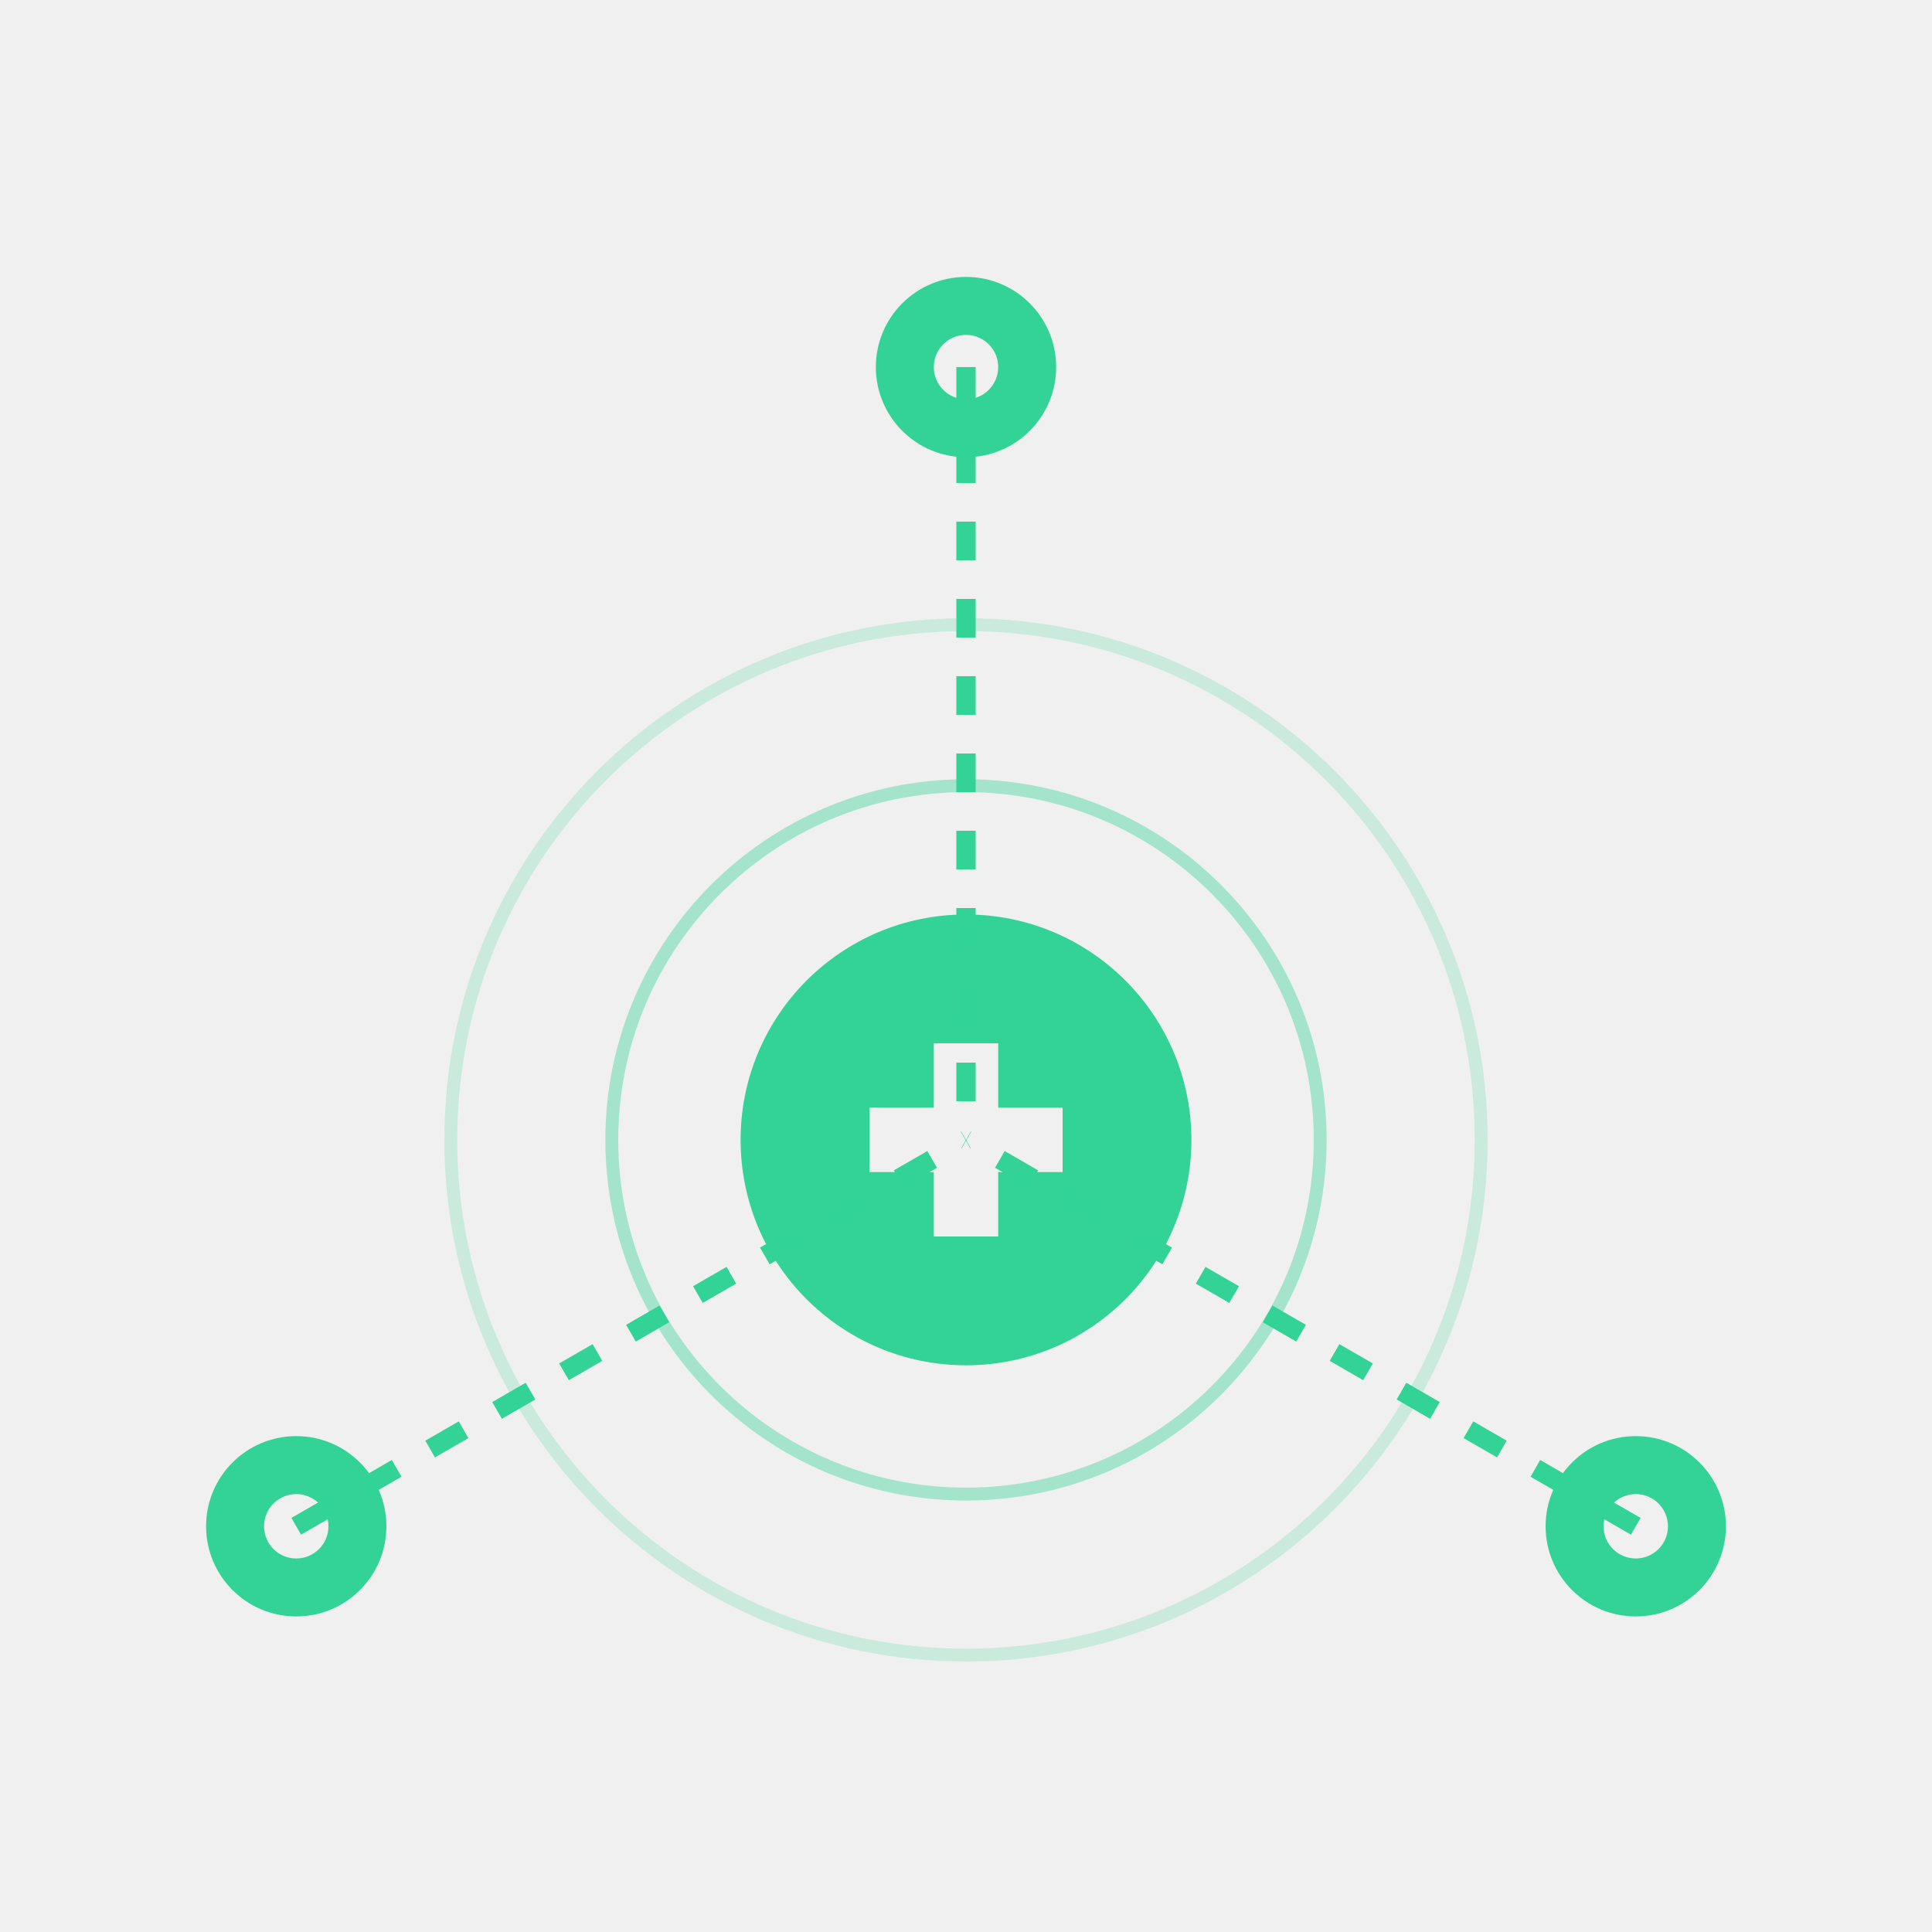
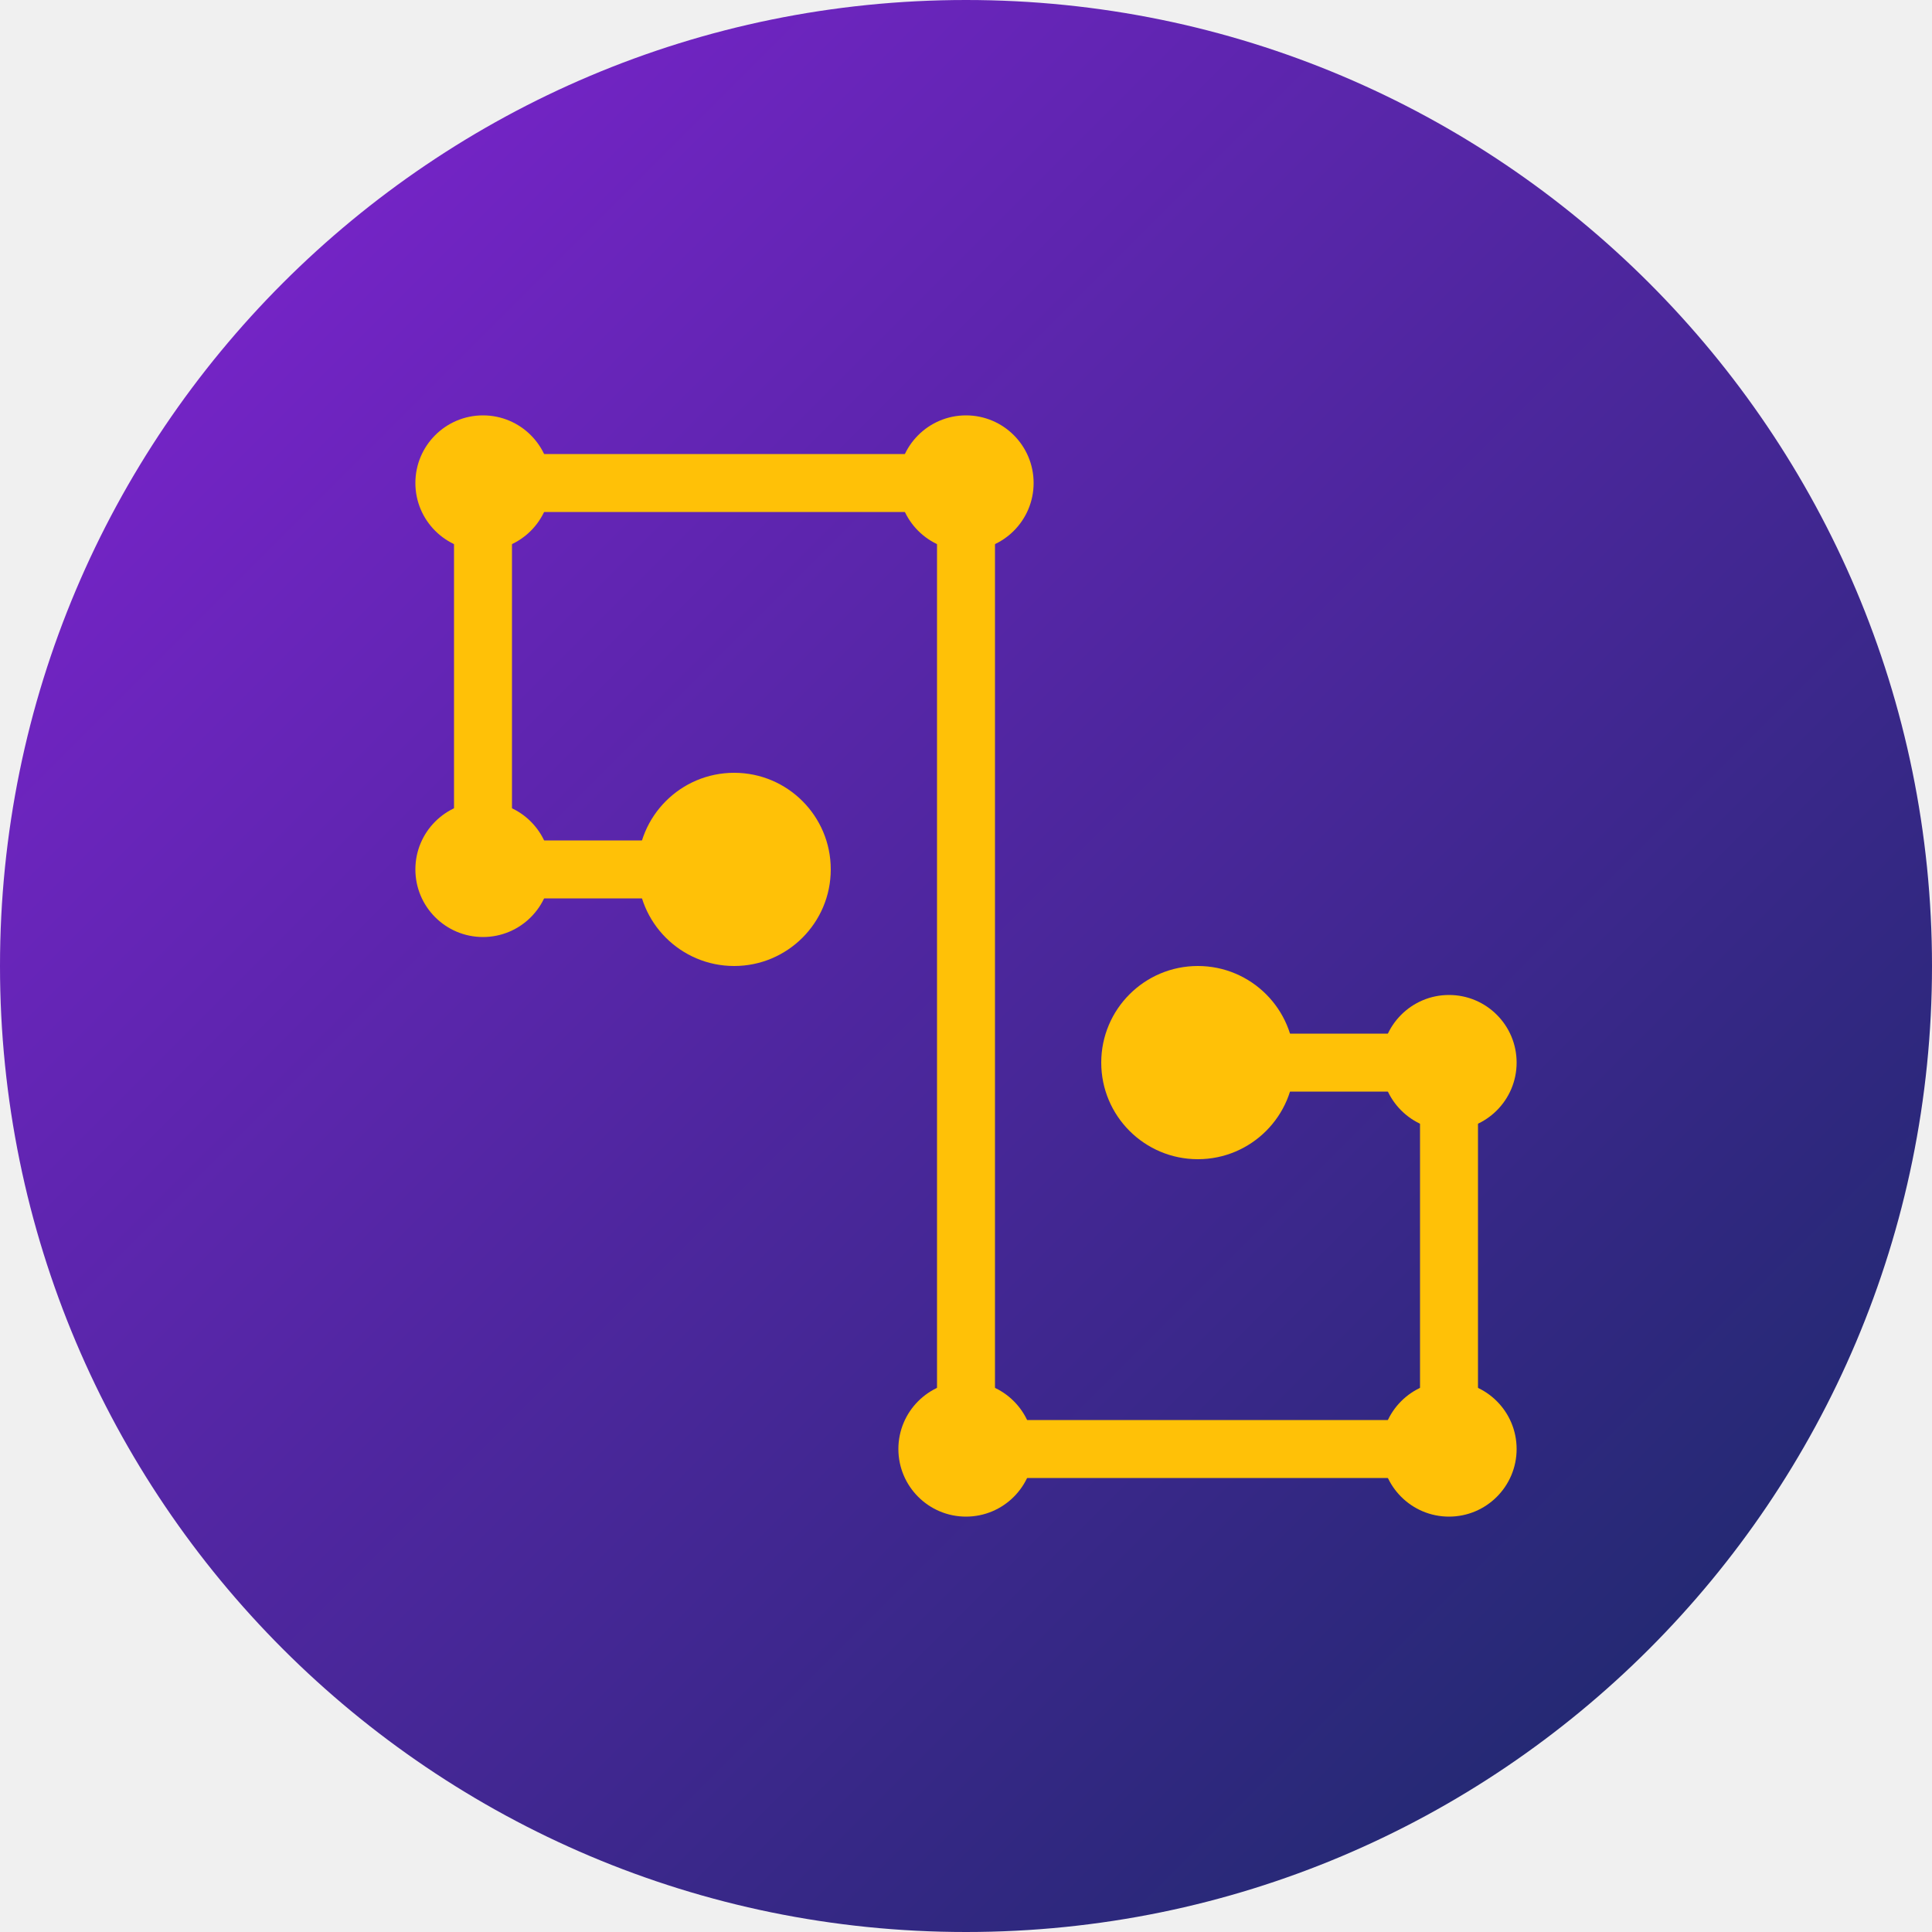
- <svg xmlns="http://www.w3.org/2000/svg" viewBox="0 -27 300 300" width="100%" height="100%">
+ <svg xmlns="http://www.w3.org/2000/svg" viewBox="0 0 100 100">
  <defs>
    <style>
-             /* Hover Animations */
-             .dash-line {
-                 transition: stroke-width 0.3s ease;
-             }
-             svg:hover .dash-line {
-                 animation: dashFlow 0.8s linear infinite;
-                 stroke-width: 4;
-             }
-             .isodose-ring {
-                 transition: transform 0.6s cubic-bezier(0.22, 1, 0.36, 1), stroke-width 0.3s ease;
-                 transform-origin: 150px 150px;
-             }
-             svg:hover .isodose-ring.outer {
-                 transform: scale(1.08);
-             }
-             svg:hover .isodose-ring.inner {
-                 transform: scale(1.18);
-                 stroke-width: 3;
-             }
-             @keyframes dashFlow {
-                 to { stroke-dashoffset: -12; }
-             }
-         </style>
-     <mask id="cutoutMaskIcon">
-       <rect width="300" height="300" fill="white" />
-       <path d="M 145 135 h 10 v 10 h 10 v 10 h -10 v 10 h -10 v -10 h -10 v -10 h 10 Z" fill="black" />
-       <circle cx="150" cy="30" r="5" fill="black" />
-       <circle cx="254" cy="210" r="5" fill="black" />
-       <circle cx="46" cy="210" r="5" fill="black" />
-     </mask>
+       /* Hover animations */
+       .glow-dot {
+         opacity: 0;
+       }
+ 
+       svg:hover .glow-dot {
+         opacity: 1;
+       }
+ 
+     </style>
+     <linearGradient id="bg-gradient" x1="0%" y1="0%" x2="100%" y2="100%">
+       <stop offset="0%" stop-color="#8423D6FF" />
+       <stop offset="100%" stop-color="#142A63FF" />
+     </linearGradient>
+     <radialGradient id="glow-gradient">
+       <stop offset="0%" stop-color="#FFFFE0" />
+       <stop offset="50%" stop-color="#FFD700" />
+       <stop offset="100%" stop-color="rgba(255,193,7,0)" />
+     </radialGradient>
  </defs>
-   <line class="dash-line" x1="150" y1="30" x2="150" y2="150" stroke="rgba(50, 210, 151, 0.992)" stroke-width="3" stroke-dasharray="6 6" />
-   <line class="dash-line" x1="254" y1="210" x2="150" y2="150" stroke="rgba(50, 210, 151, 0.992)" stroke-width="3" stroke-dasharray="6 6" />
-   <line class="dash-line" x1="46" y1="210" x2="150" y2="150" stroke="rgba(50, 210, 151, 0.992)" stroke-width="3" stroke-dasharray="6 6" />
-   <circle class="isodose-ring outer" cx="150" cy="150" r="80" stroke="rgba(50, 210, 151, 0.2)" stroke-width="2" fill="none" />
-   <circle class="isodose-ring inner" cx="150" cy="150" r="55" stroke="rgba(50, 210, 151, 0.4)" stroke-width="2" fill="none" />
-   <g mask="url(#cutoutMaskIcon)">
-     <circle cx="150" cy="150" r="35" fill="rgba(50, 210, 151, 0.992)" />
-     <circle cx="150" cy="30" r="14" fill="rgba(50, 210, 151, 0.992)" />
-     <circle cx="254" cy="210" r="14" fill="rgba(50, 210, 151, 0.992)" />
-     <circle cx="46" cy="210" r="14" fill="rgba(50, 210, 151, 0.992)" />
-   </g>
+   <circle cx="50" cy="50" r="50" fill="url(#bg-gradient)" />
+   <circle cx="38" cy="45" r="5" fill="#FFC107" />
+   <circle cx="62" cy="55" r="5" fill="#FFC107" />
+   <circle cx="25" cy="45" r="3.5" fill="#FFC107" />
+   <circle cx="25" cy="25" r="3.5" fill="#FFC107" />
+   <circle cx="50" cy="25" r="3.5" fill="#FFC107" />
+   <circle cx="50" cy="75" r="3.5" fill="#FFC107" />
+   <circle cx="75" cy="75" r="3.5" fill="#FFC107" />
+   <circle cx="75" cy="55" r="3.5" fill="#FFC107" />
+   <path d="M 38 45 L 25 45 L 25 25 L 50 25 L 50 75 L 75 75 L 75 55 L 62 55" fill="none" stroke="#FFC107" stroke-width="3" stroke-linejoin="round" />
+   <circle class="glow-dot" r="4" fill="url(#glow-gradient)">
+     <animateMotion dur="5s" repeatCount="indefinite" path="M 38 45 L 25 45 L 25 25 L 50 25 L 50 75 L 75 75 L 75 55 L 62 55" />
+   </circle>
</svg>
